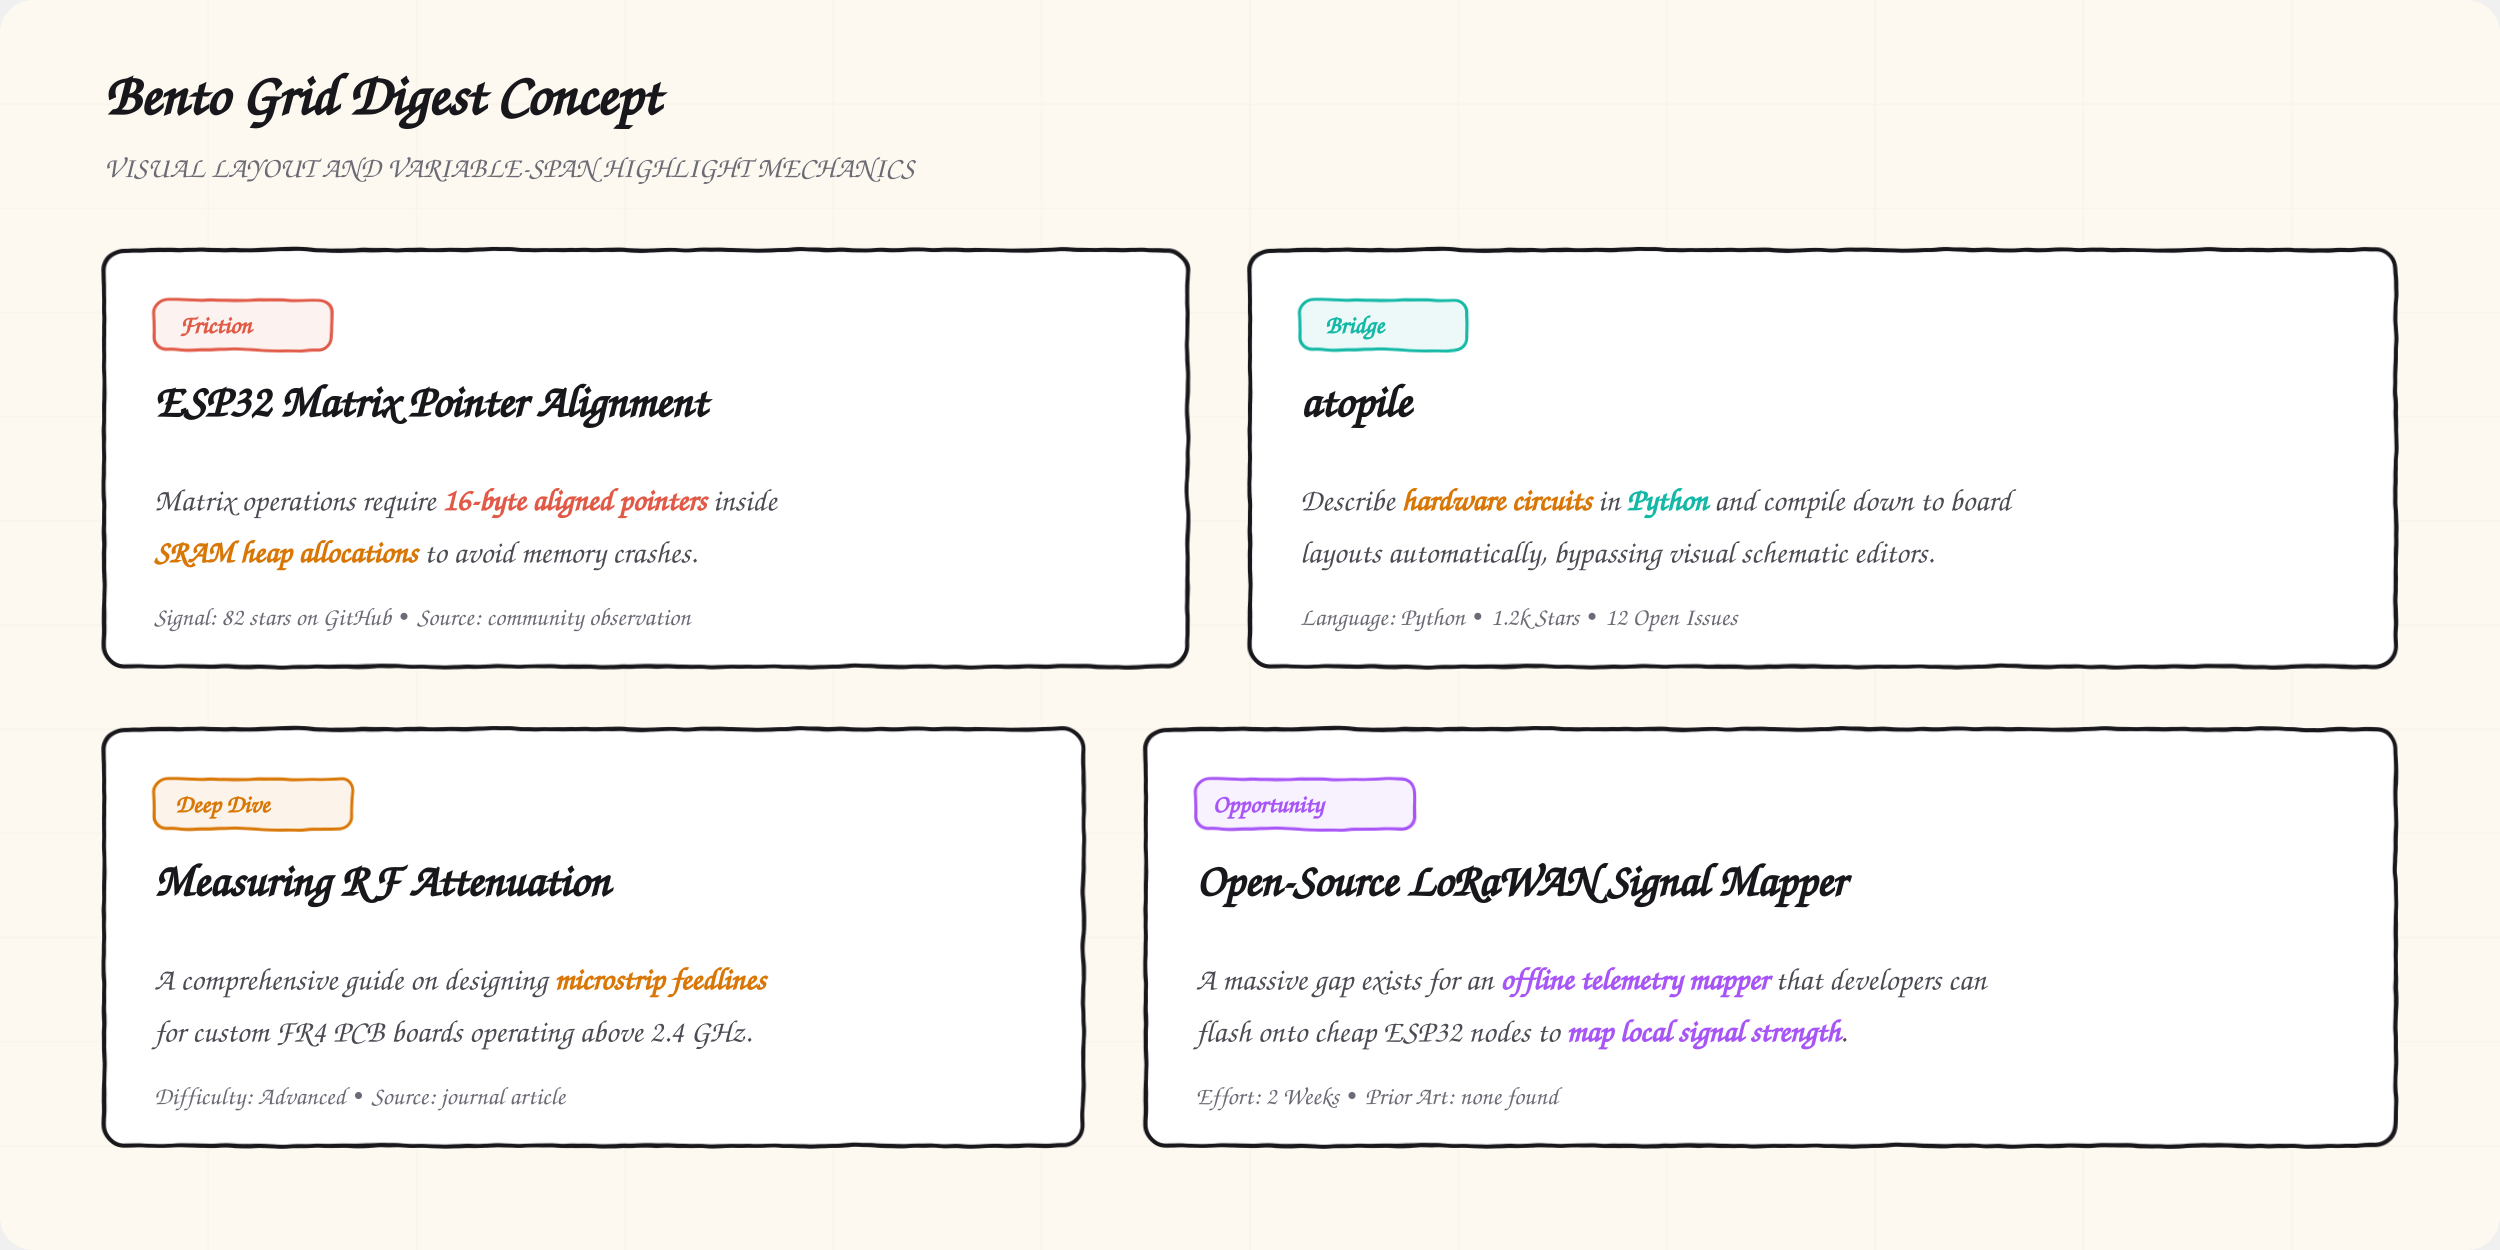
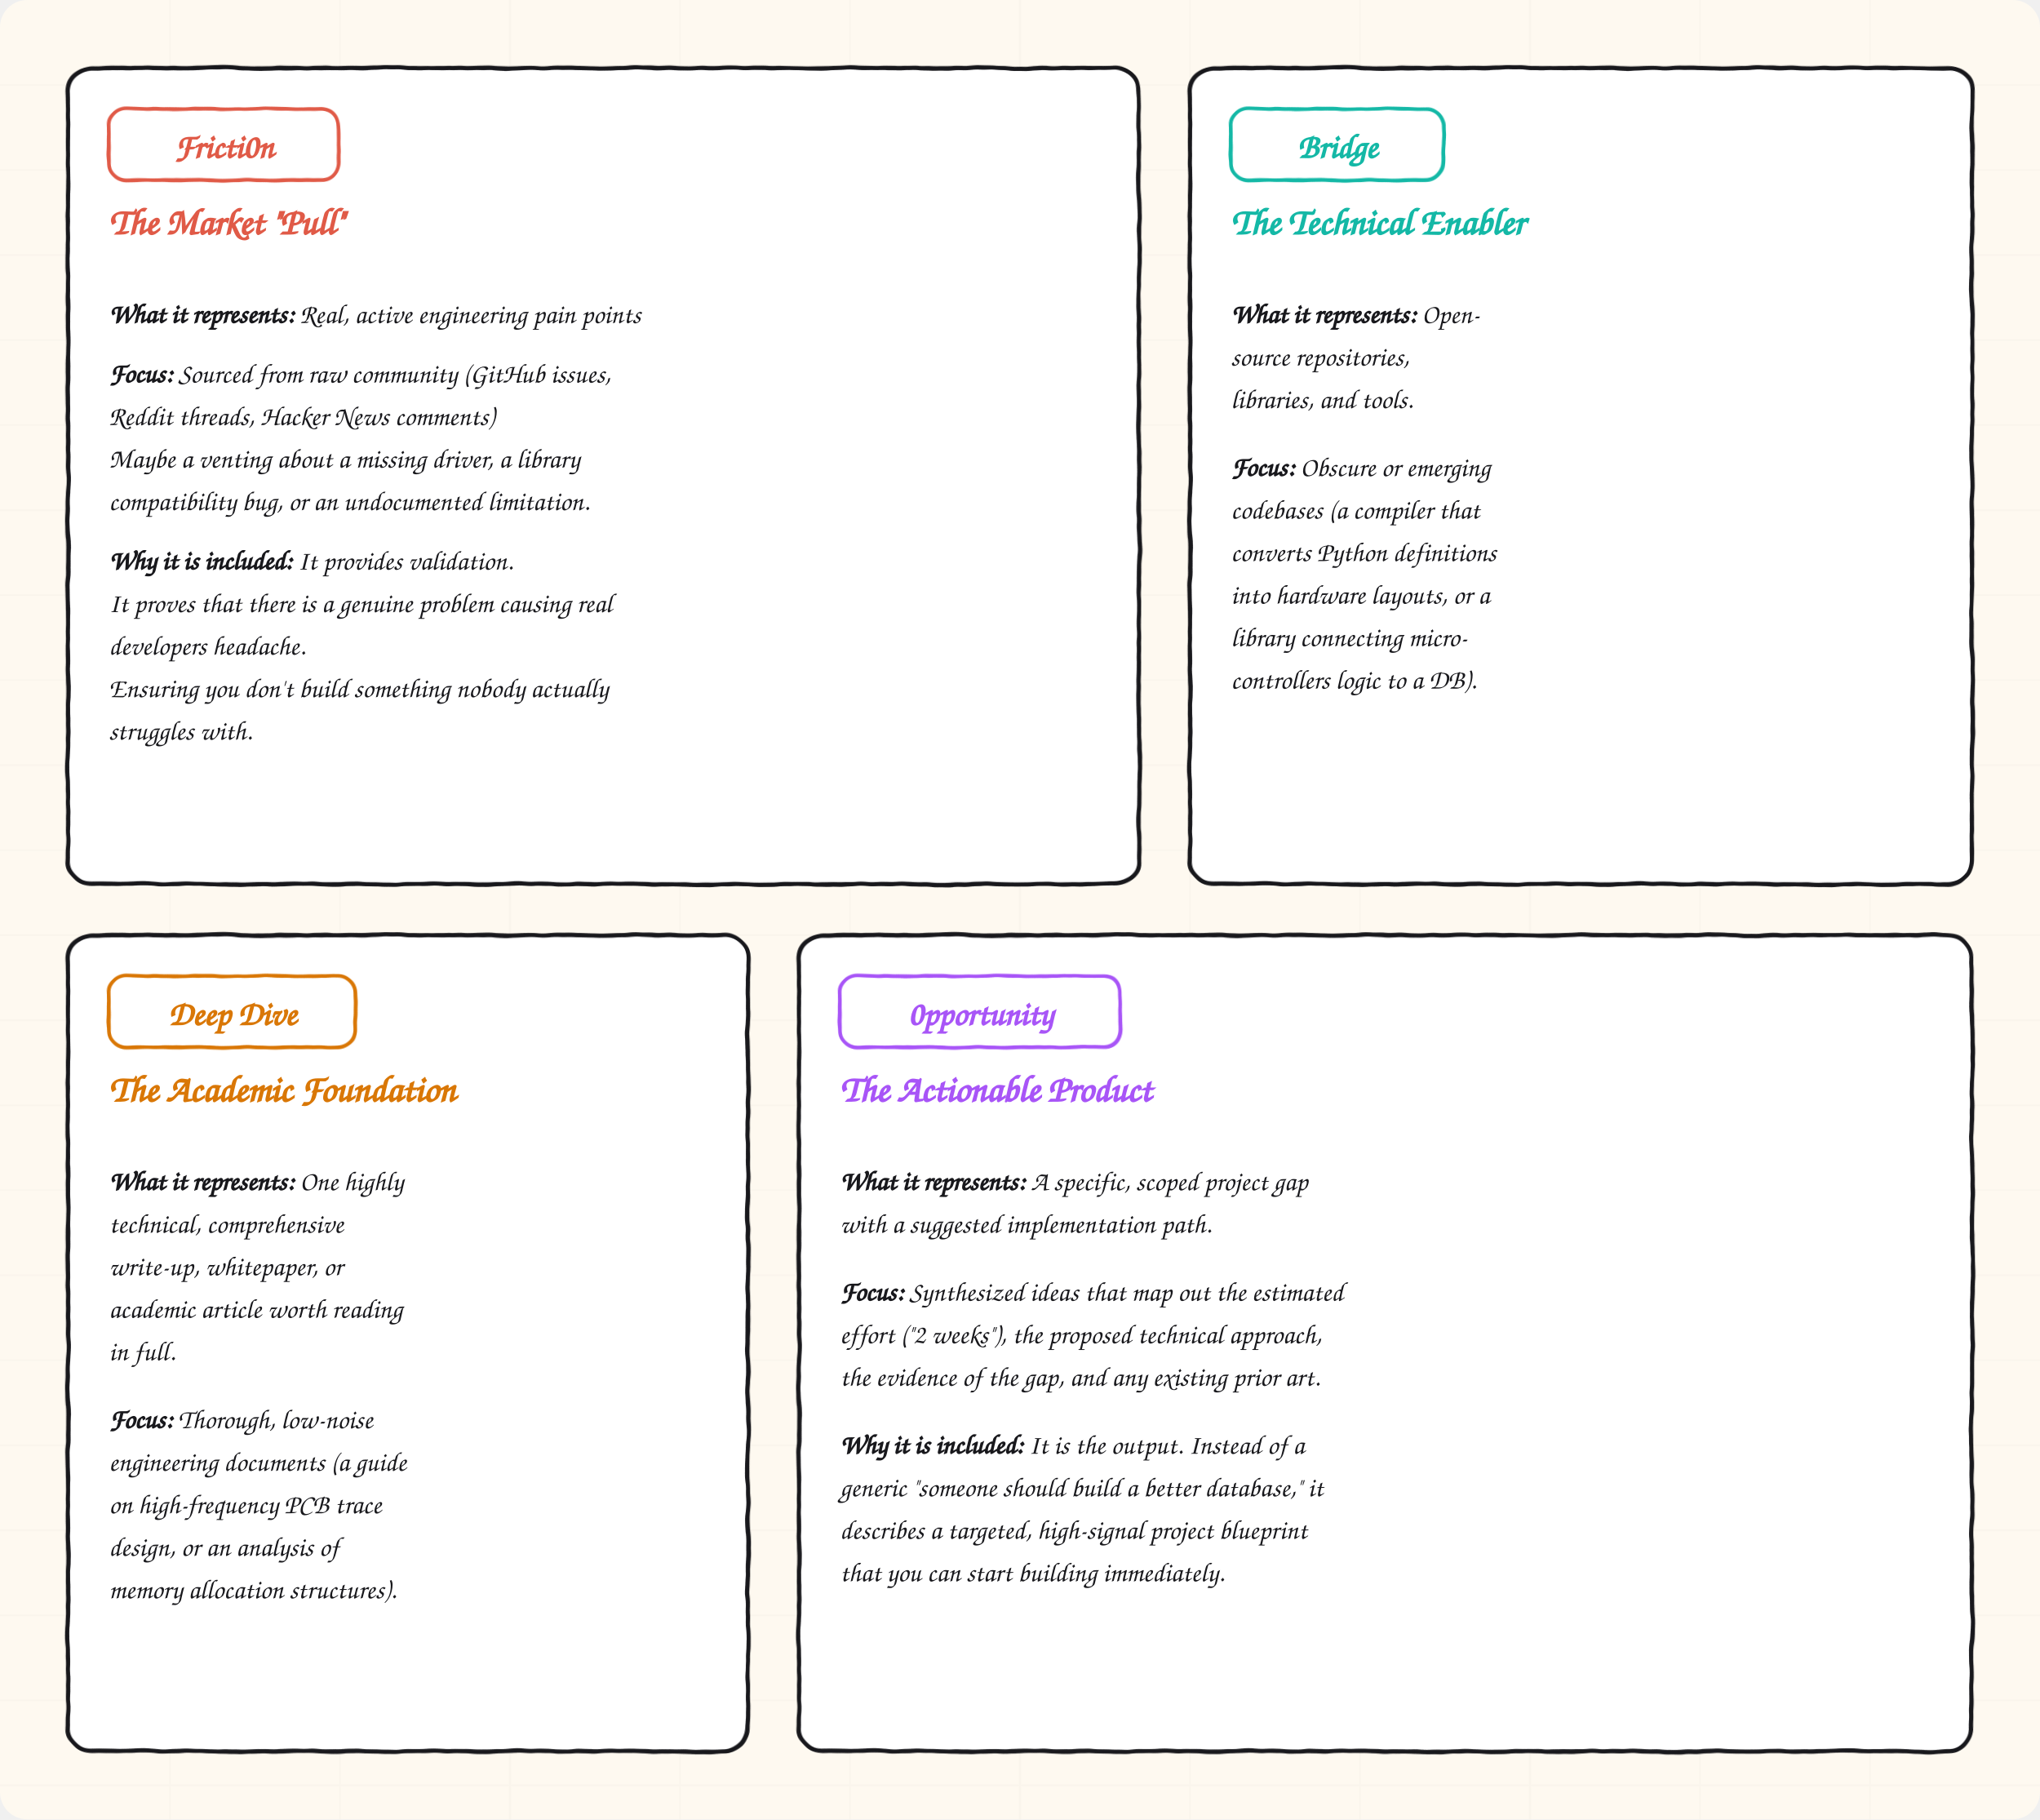
- <svg xmlns="http://www.w3.org/2000/svg" width="1200" height="600" viewBox="0 0 1200 600" fill="none">
+ <svg xmlns="http://www.w3.org/2000/svg" width="1200" height="1070" viewBox="0 0 1200 1070" fill="none">
  <defs>
    <filter id="gentle-rough" x="-10%" y="-10%" width="120%" height="120%">
      <feTurbulence type="fractalNoise" baseFrequency="0.04" numOctaves="3" result="noise" />
      <feDisplacementMap in="SourceGraphic" in2="noise" scale="2.2" xChannelSelector="R" yChannelSelector="G" />
    </filter>
  </defs>
-   <rect width="1200" height="600" rx="16" fill="#FEF9F0" />
+   <rect width="1200" height="1070" rx="16" fill="#FEF9F0" />
  <g opacity="0.15" stroke="#E5E0D8" stroke-width="1">
-     <path d="M 0,50 L 1200,50 M 0,100 L 1200,100 M 0,150 L 1200,150 M 0,200 L 1200,200 M 0,250 L 1200,250 M 0,300 L 1200,300 M 0,350 L 1200,350 M 0,400 L 1200,400 M 0,450 L 1200,450 M 0,500 L 1200,500 M 0,550 L 1200,550" />
-     <path d="M 100,0 L 100,600 M 200,0 L 200,600 M 300,0 L 300,600 M 400,0 L 400,600 M 500,0 L 500,600 M 600,0 L 600,600 M 700,0 L 700,600 M 800,0 L 800,600 M 900,0 L 900,600 M 1000,0 L 1000,600 M 1100,0 L 1100,600" />
+     <path d="M 0,50 L 1200,50 M 0,100 L 1200,100 M 0,150 L 1200,150 M 0,200 L 1200,200 M 0,250 L 1200,250 M 0,300 L 1200,300 M 0,350 L 1200,350 M 0,400 L 1200,400 M 0,450 L 1200,450 M 0,500 L 1200,500 M 0,550 L 1200,550 M 0,600 L 1200,600 M 0,650 L 1200,650 M 0,700 L 1200,700 M 0,750 L 1200,750 M 0,800 L 1200,800 M 0,850 L 1200,850 M 0,900 L 1200,900 M 0,950 L 1200,950 M 0,1000 L 1200,1000 M 0,1050 L 1200,1050" />
+     <path d="M 100,0 L 100,1070 M 200,0 L 200,1070 M 300,0 L 300,1070 M 400,0 L 400,1070 M 500,0 L 500,1070 M 600,0 L 600,1070 M 700,0 L 700,1070 M 800,0 L 800,1070 M 900,0 L 900,1070 M 1000,0 L 1000,1070 M 1100,0 L 1100,1070" />
  </g>
-   <text x="50" y="55" font-family="'Virgil', 'Comic Sans MS', cursive, sans-serif" font-size="28" font-weight="bold" fill="#18181C">Bento Grid Digest Concept</text>
-   <text x="50" y="85" font-family="'Virgil', 'Comic Sans MS', cursive, sans-serif" font-size="14" fill="#6B6B76">VISUAL LAYOUT AND VARIABLE-SPAN HIGHLIGHT MECHANICS</text>
-   <g transform="translate(50, 120)">
-     <rect width="520" height="200" rx="10" fill="#FFFFFF" stroke="#18181C" stroke-width="2" filter="url(#gentle-rough)" />
-     <rect x="24" y="24" width="85" height="24" rx="6" fill="rgba(224, 90, 71, 0.08)" stroke="#E05A47" stroke-width="1.5" filter="url(#gentle-rough)" />
-     <text x="36" y="40" font-family="'Virgil', 'Comic Sans MS', cursive, sans-serif" font-size="12" font-weight="bold" fill="#E05A47">Friction</text>
-     <text x="24" y="80" font-family="'Virgil', 'Comic Sans MS', cursive, sans-serif" font-size="22" font-weight="bold" fill="#18181C">ESP32 Matrix Pointer Alignment</text>
-     <text x="24" y="125" font-family="'Virgil', 'Comic Sans MS', cursive, sans-serif" font-size="15" fill="#4B4B54">
-       Matrix operations require <tspan fill="#E05A47" font-weight="bold">16-byte aligned pointers</tspan> inside 
-     </text>
-     <text x="24" y="150" font-family="'Virgil', 'Comic Sans MS', cursive, sans-serif" font-size="15" fill="#4B4B54">
-       <tspan fill="#D97706" font-weight="bold">SRAM heap allocations</tspan> to avoid memory crashes.
-     </text>
-     <text x="24" y="180" font-family="'Virgil', 'Comic Sans MS', cursive, sans-serif" font-size="12" fill="#6B6B76">Signal: 82 stars on GitHub • Source: community observation</text>
+   <g transform="translate(40, 40)">
+     <rect width="630" height="480" rx="14" fill="#FFFFFF" stroke="#18181C" stroke-width="2.5" filter="url(#gentle-rough)" />
+     <rect x="24" y="24" width="135" height="42" rx="10" fill="none" stroke="#E05A47" stroke-width="2.2" filter="url(#gentle-rough)" />
+     <text x="91.5" y="53" font-family="'Virgil', 'Comic Sans MS', cursive, sans-serif" font-size="20" font-weight="bold" fill="#E05A47" text-anchor="middle">Fricti0n</text>
+     <text x="24" y="98" font-family="'Virgil', 'Comic Sans MS', cursive, sans-serif" font-size="22" font-weight="bold" fill="#E05A47">The Market "Pull"</text>
+     <line x1="24" y1="114" x2="606" y2="114" stroke="#E05A47" stroke-dasharray="0" stroke-width="1.8" filter="url(#gentle-rough)" />
+     <text x="24" y="150" font-family="'Virgil', 'Comic Sans MS', cursive, sans-serif" font-size="16" fill="#18181C">
+       <tspan font-weight="bold">What it represents:</tspan> Real, active engineering pain points</text>
+     <text x="24" y="185" font-family="'Virgil', 'Comic Sans MS', cursive, sans-serif" font-size="16" fill="#18181C">
+       <tspan font-weight="bold">Focus:</tspan> Sourced from raw community (GitHub issues,</text>
+     <text x="24" y="210" font-family="'Virgil', 'Comic Sans MS', cursive, sans-serif" font-size="16" fill="#18181C">Reddit threads, Hacker News comments)</text>
+     <text x="24" y="235" font-family="'Virgil', 'Comic Sans MS', cursive, sans-serif" font-size="16" fill="#18181C">Maybe a venting about a missing driver, a library</text>
+     <text x="24" y="260" font-family="'Virgil', 'Comic Sans MS', cursive, sans-serif" font-size="16" fill="#18181C">compatibility bug, or an undocumented limitation.</text>
+     <text x="24" y="295" font-family="'Virgil', 'Comic Sans MS', cursive, sans-serif" font-size="16" fill="#18181C">
+       <tspan font-weight="bold">Why it is included:</tspan> It provides validation.</text>
+     <text x="24" y="320" font-family="'Virgil', 'Comic Sans MS', cursive, sans-serif" font-size="16" fill="#18181C">It proves that there is a genuine problem causing real</text>
+     <text x="24" y="345" font-family="'Virgil', 'Comic Sans MS', cursive, sans-serif" font-size="16" fill="#18181C">developers headache.</text>
+     <text x="24" y="370" font-family="'Virgil', 'Comic Sans MS', cursive, sans-serif" font-size="16" fill="#18181C">Ensuring you don't build something nobody actually</text>
+     <text x="24" y="395" font-family="'Virgil', 'Comic Sans MS', cursive, sans-serif" font-size="16" fill="#18181C">struggles with.</text>
  </g>
-   <g transform="translate(600, 120)">
-     <rect width="550" height="200" rx="10" fill="#FFFFFF" stroke="#18181C" stroke-width="2" filter="url(#gentle-rough)" />
-     <rect x="24" y="24" width="80" height="24" rx="6" fill="rgba(20, 184, 166, 0.08)" stroke="#14B8A6" stroke-width="1.5" filter="url(#gentle-rough)" />
-     <text x="36" y="40" font-family="'Virgil', 'Comic Sans MS', cursive, sans-serif" font-size="12" font-weight="bold" fill="#14B8A6">Bridge</text>
-     <text x="24" y="80" font-family="'Virgil', 'Comic Sans MS', cursive, sans-serif" font-size="22" font-weight="bold" fill="#18181C">atopile</text>
-     <text x="24" y="125" font-family="'Virgil', 'Comic Sans MS', cursive, sans-serif" font-size="15" fill="#4B4B54">
-       Describe <tspan fill="#D97706" font-weight="bold">hardware circuits</tspan> in <tspan fill="#14B8A6" font-weight="bold">Python</tspan> and compile down to board 
-     </text>
-     <text x="24" y="150" font-family="'Virgil', 'Comic Sans MS', cursive, sans-serif" font-size="15" fill="#4B4B54">
-       layouts automatically, bypassing visual schematic editors.
-     </text>
-     <text x="24" y="180" font-family="'Virgil', 'Comic Sans MS', cursive, sans-serif" font-size="12" fill="#6B6B76">Language: Python • 1.2k Stars • 12 Open Issues</text>
+   <g transform="translate(700, 40)">
+     <rect width="460" height="480" rx="14" fill="#FFFFFF" stroke="#18181C" stroke-width="2.5" filter="url(#gentle-rough)" />
+     <rect x="24" y="24" width="125" height="42" rx="10" fill="none" stroke="#14B8A6" stroke-width="2.2" filter="url(#gentle-rough)" />
+     <text x="86.5" y="53" font-family="'Virgil', 'Comic Sans MS', cursive, sans-serif" font-size="20" font-weight="bold" fill="#14B8A6" text-anchor="middle">Bridge</text>
+     <text x="24" y="98" font-family="'Virgil', 'Comic Sans MS', cursive, sans-serif" font-size="22" font-weight="bold" fill="#14B8A6">The Technical Enabler</text>
+     <line x1="24" y1="114" x2="436" y2="114" stroke="#14B8A6" stroke-dasharray="0" stroke-width="1.8" filter="url(#gentle-rough)" />
+     <text x="24" y="150" font-family="'Virgil', 'Comic Sans MS', cursive, sans-serif" font-size="16" fill="#18181C">
+       <tspan font-weight="bold">What it represents:</tspan> Open-</text>
+     <text x="24" y="175" font-family="'Virgil', 'Comic Sans MS', cursive, sans-serif" font-size="16" fill="#18181C">source repositories,</text>
+     <text x="24" y="200" font-family="'Virgil', 'Comic Sans MS', cursive, sans-serif" font-size="16" fill="#18181C">libraries, and tools.</text>
+     <text x="24" y="240" font-family="'Virgil', 'Comic Sans MS', cursive, sans-serif" font-size="16" fill="#18181C">
+       <tspan font-weight="bold">Focus:</tspan> Obscure or emerging</text>
+     <text x="24" y="265" font-family="'Virgil', 'Comic Sans MS', cursive, sans-serif" font-size="16" fill="#18181C">codebases (a compiler that</text>
+     <text x="24" y="290" font-family="'Virgil', 'Comic Sans MS', cursive, sans-serif" font-size="16" fill="#18181C">converts Python definitions</text>
+     <text x="24" y="315" font-family="'Virgil', 'Comic Sans MS', cursive, sans-serif" font-size="16" fill="#18181C">into hardware layouts, or a</text>
+     <text x="24" y="340" font-family="'Virgil', 'Comic Sans MS', cursive, sans-serif" font-size="16" fill="#18181C">library connecting micro-</text>
+     <text x="24" y="365" font-family="'Virgil', 'Comic Sans MS', cursive, sans-serif" font-size="16" fill="#18181C">controllers logic to a DB).</text>
  </g>
-   <g transform="translate(50, 350)">
-     <rect width="470" height="200" rx="10" fill="#FFFFFF" stroke="#18181C" stroke-width="2" filter="url(#gentle-rough)" />
-     <rect x="24" y="24" width="95" height="24" rx="6" fill="rgba(217, 119, 6, 0.08)" stroke="#D97706" stroke-width="1.5" filter="url(#gentle-rough)" />
-     <text x="34" y="40" font-family="'Virgil', 'Comic Sans MS', cursive, sans-serif" font-size="12" font-weight="bold" fill="#D97706">Deep Dive</text>
-     <text x="24" y="80" font-family="'Virgil', 'Comic Sans MS', cursive, sans-serif" font-size="22" font-weight="bold" fill="#18181C">Measuring RF Attenuation</text>
-     <text x="24" y="125" font-family="'Virgil', 'Comic Sans MS', cursive, sans-serif" font-size="15" fill="#4B4B54">
-       A comprehensive guide on designing <tspan fill="#D97706" font-weight="bold">microstrip feedlines</tspan>
-     </text>
-     <text x="24" y="150" font-family="'Virgil', 'Comic Sans MS', cursive, sans-serif" font-size="15" fill="#4B4B54">
-       for custom FR4 PCB boards operating above 2.4 GHz.
-     </text>
-     <text x="24" y="180" font-family="'Virgil', 'Comic Sans MS', cursive, sans-serif" font-size="12" fill="#6B6B76">Difficulty: Advanced • Source: journal article</text>
+   <g transform="translate(40, 550)">
+     <rect width="400" height="480" rx="14" fill="#FFFFFF" stroke="#18181C" stroke-width="2.5" filter="url(#gentle-rough)" />
+     <rect x="24" y="24" width="145" height="42" rx="10" fill="none" stroke="#D97706" stroke-width="2.2" filter="url(#gentle-rough)" />
+     <text x="96.5" y="53" font-family="'Virgil', 'Comic Sans MS', cursive, sans-serif" font-size="20" font-weight="bold" fill="#D97706" text-anchor="middle">Deep Dive</text>
+     <text x="24" y="98" font-family="'Virgil', 'Comic Sans MS', cursive, sans-serif" font-size="22" font-weight="bold" fill="#D97706">The Academic Foundation</text>
+     <line x1="24" y1="114" x2="376" y2="114" stroke="#D97706" stroke-dasharray="0" stroke-width="1.8" filter="url(#gentle-rough)" />
+     <text x="24" y="150" font-family="'Virgil', 'Comic Sans MS', cursive, sans-serif" font-size="16" fill="#18181C">
+       <tspan font-weight="bold">What it represents:</tspan> One highly</text>
+     <text x="24" y="175" font-family="'Virgil', 'Comic Sans MS', cursive, sans-serif" font-size="16" fill="#18181C">technical, comprehensive</text>
+     <text x="24" y="200" font-family="'Virgil', 'Comic Sans MS', cursive, sans-serif" font-size="16" fill="#18181C">write-up, whitepaper, or</text>
+     <text x="24" y="225" font-family="'Virgil', 'Comic Sans MS', cursive, sans-serif" font-size="16" fill="#18181C">academic article worth reading</text>
+     <text x="24" y="250" font-family="'Virgil', 'Comic Sans MS', cursive, sans-serif" font-size="16" fill="#18181C">in full.</text>
+     <text x="24" y="290" font-family="'Virgil', 'Comic Sans MS', cursive, sans-serif" font-size="16" fill="#18181C">
+       <tspan font-weight="bold">Focus:</tspan> Thorough, low-noise</text>
+     <text x="24" y="315" font-family="'Virgil', 'Comic Sans MS', cursive, sans-serif" font-size="16" fill="#18181C">engineering documents (a guide</text>
+     <text x="24" y="340" font-family="'Virgil', 'Comic Sans MS', cursive, sans-serif" font-size="16" fill="#18181C">on high-frequency PCB trace</text>
+     <text x="24" y="365" font-family="'Virgil', 'Comic Sans MS', cursive, sans-serif" font-size="16" fill="#18181C">design, or an analysis of</text>
+     <text x="24" y="390" font-family="'Virgil', 'Comic Sans MS', cursive, sans-serif" font-size="16" fill="#18181C">memory allocation structures).</text>
  </g>
-   <g transform="translate(550, 350)">
-     <rect width="600" height="200" rx="10" fill="#FFFFFF" stroke="#18181C" stroke-width="2" filter="url(#gentle-rough)" />
-     <rect x="24" y="24" width="105" height="24" rx="6" fill="rgba(168, 85, 247, 0.08)" stroke="#A855F7" stroke-width="1.5" filter="url(#gentle-rough)" />
-     <text x="32" y="40" font-family="'Virgil', 'Comic Sans MS', cursive, sans-serif" font-size="12" font-weight="bold" fill="#A855F7">Opportunity</text>
-     <text x="24" y="80" font-family="'Virgil', 'Comic Sans MS', cursive, sans-serif" font-size="22" font-weight="bold" fill="#18181C">Open-Source LoRaWAN Signal Mapper</text>
-     <text x="24" y="125" font-family="'Virgil', 'Comic Sans MS', cursive, sans-serif" font-size="15" fill="#4B4B54">
-       A massive gap exists for an <tspan fill="#A855F7" font-weight="bold">offline telemetry mapper</tspan> that developers can 
-     </text>
-     <text x="24" y="150" font-family="'Virgil', 'Comic Sans MS', cursive, sans-serif" font-size="15" fill="#4B4B54">
-       flash onto cheap ESP32 nodes to <tspan fill="#A855F7" font-weight="bold">map local signal strength</tspan>.
-     </text>
-     <text x="24" y="180" font-family="'Virgil', 'Comic Sans MS', cursive, sans-serif" font-size="12" fill="#6B6B76">Effort: 2 Weeks • Prior Art: none found</text>
+   <g transform="translate(470, 550)">
+     <rect width="690" height="480" rx="14" fill="#FFFFFF" stroke="#18181C" stroke-width="2.5" filter="url(#gentle-rough)" />
+     <rect x="24" y="24" width="165" height="42" rx="10" fill="none" stroke="#A855F7" stroke-width="2.2" filter="url(#gentle-rough)" />
+     <text x="106.5" y="53" font-family="'Virgil', 'Comic Sans MS', cursive, sans-serif" font-size="20" font-weight="bold" fill="#A855F7" text-anchor="middle">0pportunity</text>
+     <text x="24" y="98" font-family="'Virgil', 'Comic Sans MS', cursive, sans-serif" font-size="22" font-weight="bold" fill="#A855F7">The Actionable Product</text>
+     <line x1="24" y1="114" x2="666" y2="114" stroke="#A855F7" stroke-dasharray="0" stroke-width="1.8" filter="url(#gentle-rough)" />
+     <text x="24" y="150" font-family="'Virgil', 'Comic Sans MS', cursive, sans-serif" font-size="16" fill="#18181C">
+       <tspan font-weight="bold">What it represents:</tspan> A specific, scoped project gap</text>
+     <text x="24" y="175" font-family="'Virgil', 'Comic Sans MS', cursive, sans-serif" font-size="16" fill="#18181C">with a suggested implementation path.</text>
+     <text x="24" y="215" font-family="'Virgil', 'Comic Sans MS', cursive, sans-serif" font-size="16" fill="#18181C">
+       <tspan font-weight="bold">Focus:</tspan> Synthesized ideas that map out the estimated</text>
+     <text x="24" y="240" font-family="'Virgil', 'Comic Sans MS', cursive, sans-serif" font-size="16" fill="#18181C">effort ("2 weeks"), the proposed technical approach,</text>
+     <text x="24" y="265" font-family="'Virgil', 'Comic Sans MS', cursive, sans-serif" font-size="16" fill="#18181C">the evidence of the gap, and any existing prior art.</text>
+     <text x="24" y="305" font-family="'Virgil', 'Comic Sans MS', cursive, sans-serif" font-size="16" fill="#18181C">
+       <tspan font-weight="bold">Why it is included:</tspan> It is the output. Instead of a</text>
+     <text x="24" y="330" font-family="'Virgil', 'Comic Sans MS', cursive, sans-serif" font-size="16" fill="#18181C">generic "someone should build a better database," it</text>
+     <text x="24" y="355" font-family="'Virgil', 'Comic Sans MS', cursive, sans-serif" font-size="16" fill="#18181C">describes a targeted, high-signal project blueprint</text>
+     <text x="24" y="380" font-family="'Virgil', 'Comic Sans MS', cursive, sans-serif" font-size="16" fill="#18181C">that you can start building immediately.</text>
  </g>
</svg>
